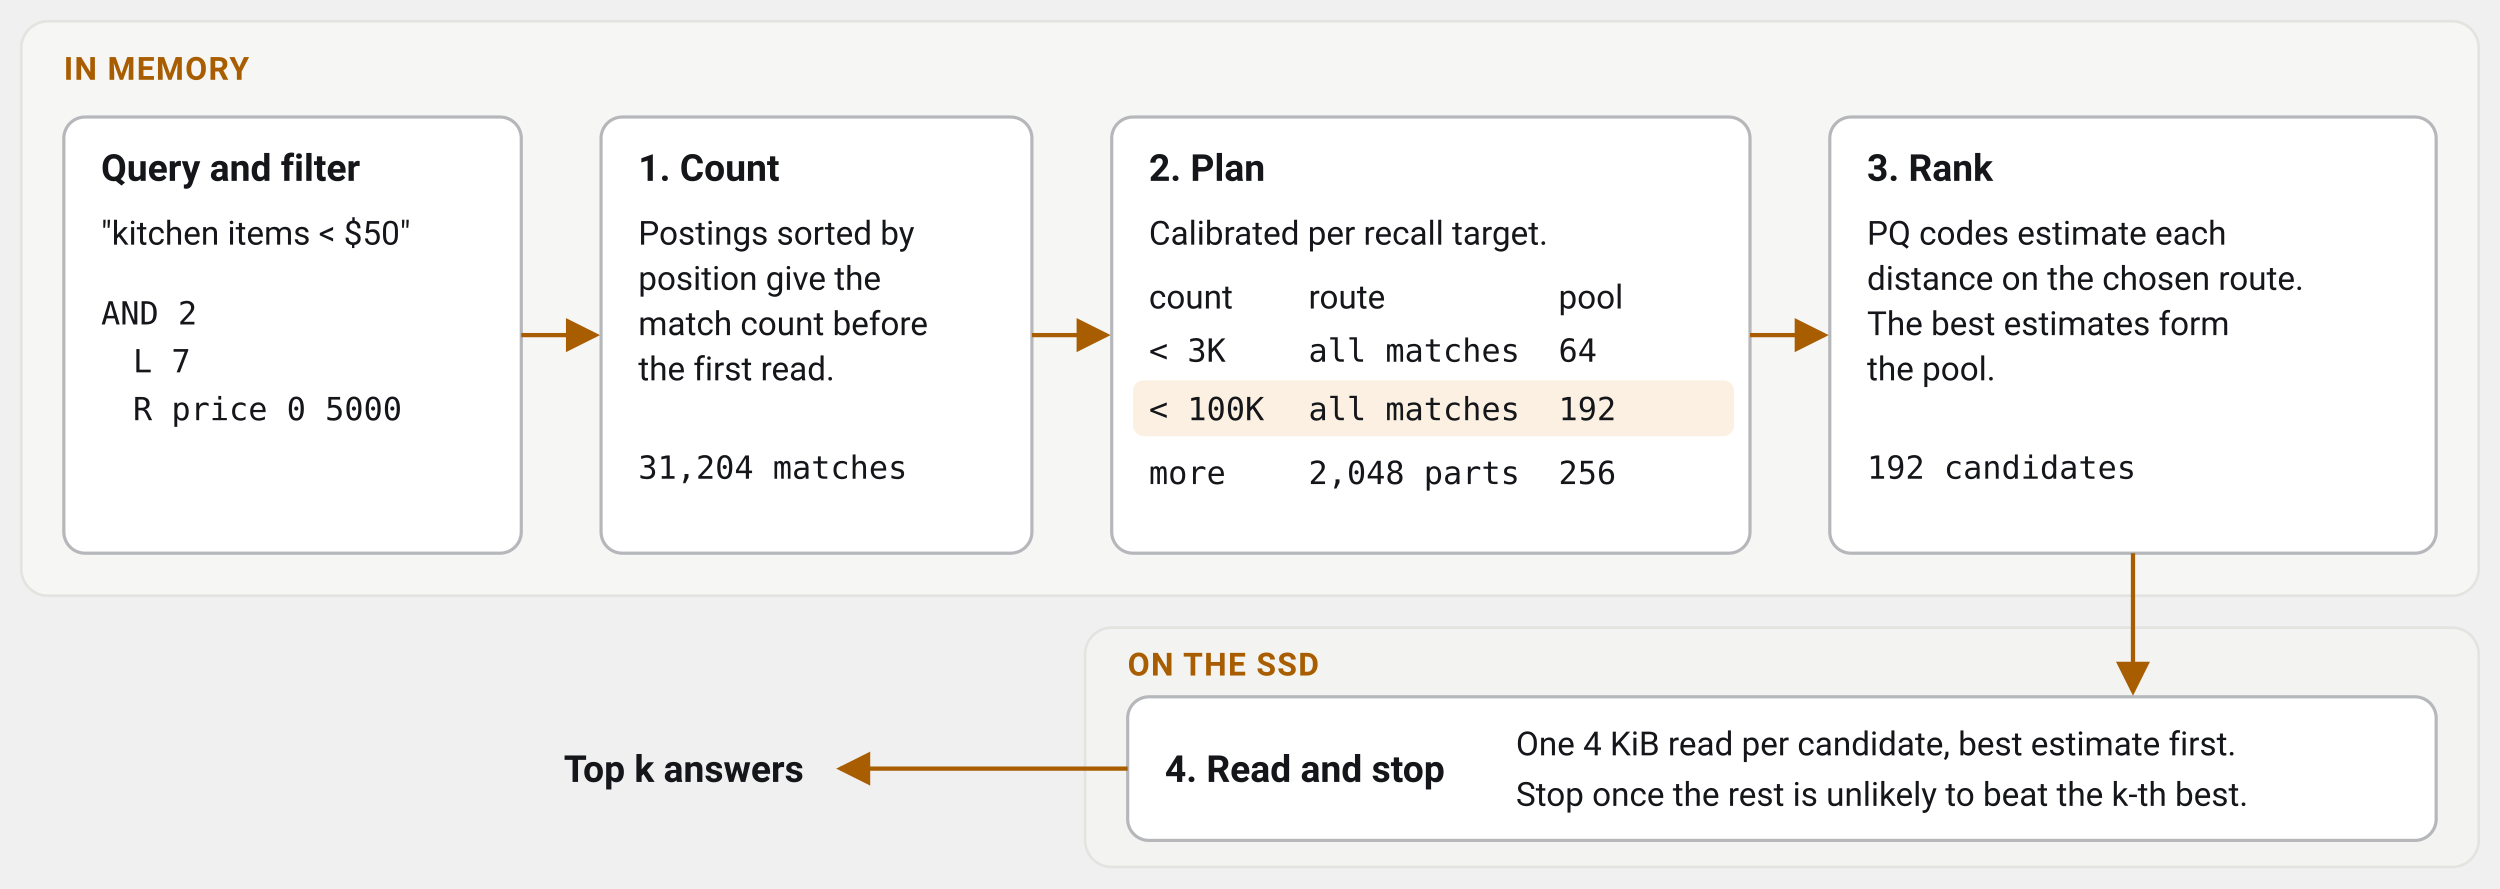
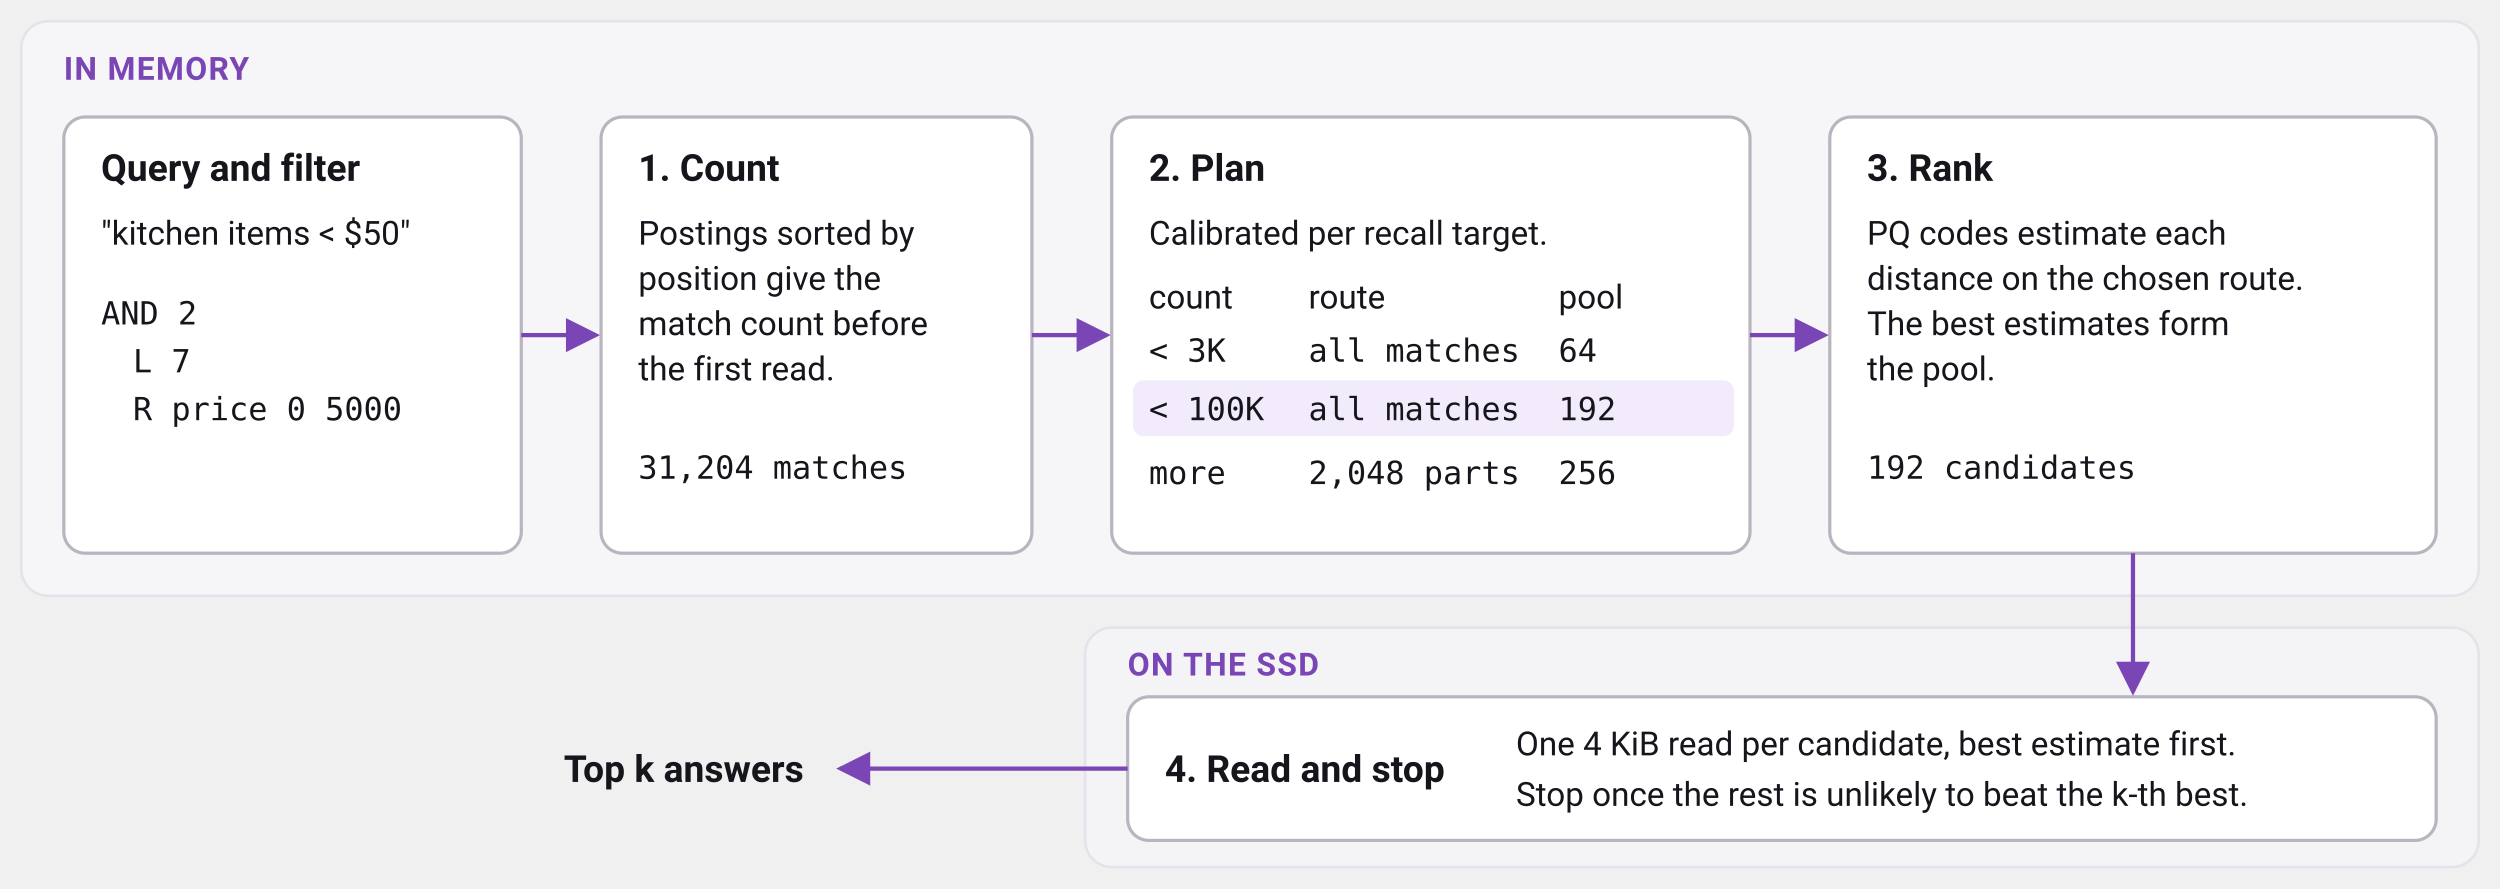
<svg xmlns="http://www.w3.org/2000/svg" width="940" height="334" viewBox="0 0 940 334" role="img" aria-labelledby="t">
  <style>
-     text { font-family: -apple-system, BlinkMacSystemFont, "Segoe UI", Roboto, Helvetica, Arial, sans-serif; fill: #15161A; }
+     text { font-family: -apple-system, BlinkMacSystemFont, "Segoe UI", Roboto, Helvetica, Arial, sans-serif; fill: #17151C; }
    .h { font-size: 14px; font-weight: 600; }
    .s { font-size: 12.5px; }
    .m { font-family: ui-monospace, SFMono-Regular, Menlo, Consolas, monospace; font-size: 12px; }
-     .band { font-size: 12px; font-weight: 600; fill: #A85D00; letter-spacing: 0.04em; }
-     .box { fill: #FFFFFF; stroke: #B5B7BB; stroke-width: 1.2; }
-     .row { fill: #FBF0E1; }
-     .arrow { stroke: #A85D00; stroke-width: 1.6; fill: none; marker-end: url(#a); }
+     .band { font-size: 12px; font-weight: 600; fill: #7A45B5; letter-spacing: 0.04em; }
+     .box { fill: #FFFFFF; stroke: #B8B4C0; stroke-width: 1.2; }
+     .row { fill: #F2EBFB; }
+     .arrow { stroke: #7A45B5; stroke-width: 1.6; fill: none; marker-end: url(#a); }
    @media (prefers-color-scheme: dark) {
-       text { fill: #EDEDEB; }
-       .band { fill: #F0A43A; }
-       .box { fill: #1C1D21; stroke: #4B4E54; }
-       .row { fill: #2C2316; }
-       .bg { fill: #121316; stroke: #2B2D31; }
-       .bg2 { fill: #17181B; stroke: #2B2D31; }
-       .arrow { stroke: #F0A43A; }
-       #a path { fill: #F0A43A; }
+       text { fill: #EEEDF1; }
+       .band { fill: #F7A1C9; }
+       .box { fill: #1D1A22; stroke: #4D4756; }
+       .row { fill: #2E2232; }
+       .bg { fill: #131117; stroke: #2D2934; }
+       .bg2 { fill: #1E1B24; stroke: #2D2934; }
+       .arrow { stroke: #F7A1C9; }
+       #a path { fill: #F7A1C9; }
    }
  </style>
  <defs>
    <marker id="a" viewBox="0 0 8 8" refX="7" refY="4" markerWidth="8" markerHeight="8" orient="auto">
-       <path d="M0 0 L8 4 L0 8 Z" fill="#A85D00" />
+       <path d="M0 0 L8 4 L0 8 Z" fill="#7A45B5" />
    </marker>
  </defs>
-   <rect class="bg" x="8" y="8" width="924" height="216" rx="10" fill="#F6F6F4" stroke="#E3E3E0" />
+   <rect class="bg" x="8" y="8" width="924" height="216" rx="10" fill="#F6F5F8" stroke="#E5E3E9" />
  <text class="band" x="24" y="30">IN MEMORY</text>
-   <rect class="bg2" x="408" y="236" width="524" height="90" rx="10" fill="#F3F3F1" stroke="#E3E3E0" />
+   <rect class="bg2" x="408" y="236" width="524" height="90" rx="10" fill="#F4F3F6" stroke="#E5E3E9" />
  <text class="band" x="424" y="254">ON THE SSD</text>
  <rect class="box" x="24" y="44" width="172" height="164" rx="8" />
  <text class="h" x="38" y="68">Query and filter</text>
  <text class="s" x="38" y="92">"kitchen items &lt; $50"</text>
  <text class="m" x="38" y="122">AND 2</text>
  <text class="m" x="50" y="140">L 7</text>
  <text class="m" x="50" y="158">R price 0 5000</text>
  <rect class="box" x="226" y="44" width="162" height="164" rx="8" />
  <text class="h" x="240" y="68">1. Count</text>
  <text class="s" x="240" y="92">Postings sorted by</text>
  <text class="s" x="240" y="109">position give the</text>
  <text class="s" x="240" y="126">match count before</text>
  <text class="s" x="240" y="143">the first read.</text>
  <text class="m" x="240" y="180">31,204 matches</text>
  <rect class="box" x="418" y="44" width="240" height="164" rx="8" />
  <text class="h" x="432" y="68">2. Plan</text>
  <text class="s" x="432" y="92">Calibrated per recall target.</text>
  <text class="s" x="432" y="116">count</text>
  <text class="s" x="492" y="116">route</text>
  <text class="s" x="586" y="116">pool</text>
  <text class="m" x="432" y="136">&lt; 3K</text>
  <text class="m" x="492" y="136">all matches</text>
  <text class="m" x="586" y="136">64</text>
  <rect class="row" x="426" y="143" width="226" height="21" rx="4" />
  <text class="m" x="432" y="158">&lt; 100K</text>
  <text class="m" x="492" y="158">all matches</text>
  <text class="m" x="586" y="158">192</text>
  <text class="m" x="432" y="182">more</text>
  <text class="m" x="492" y="182">2,048 parts</text>
  <text class="m" x="586" y="182">256</text>
  <rect class="box" x="688" y="44" width="228" height="164" rx="8" />
  <text class="h" x="702" y="68">3. Rank</text>
  <text class="s" x="702" y="92">PQ codes estimate each</text>
  <text class="s" x="702" y="109">distance on the chosen route.</text>
  <text class="s" x="702" y="126">The best estimates form</text>
  <text class="s" x="702" y="143">the pool.</text>
  <text class="m" x="702" y="180">192 candidates</text>
  <rect class="box" x="424" y="262" width="492" height="54" rx="8" />
  <text class="h" x="438" y="294">4. Read and stop</text>
  <text class="s" x="570" y="284">One 4 KiB read per candidate, best estimate first.</text>
  <text class="s" x="570" y="303">Stop once the rest is unlikely to beat the k-th best.</text>
  <text class="h" x="212" y="294">Top k answers</text>
  <path class="arrow" d="M196 126 H224" />
  <path class="arrow" d="M388 126 H416" />
  <path class="arrow" d="M658 126 H686" />
  <path class="arrow" d="M802 208 V260" />
  <path class="arrow" d="M424 289 H316" />
</svg>
